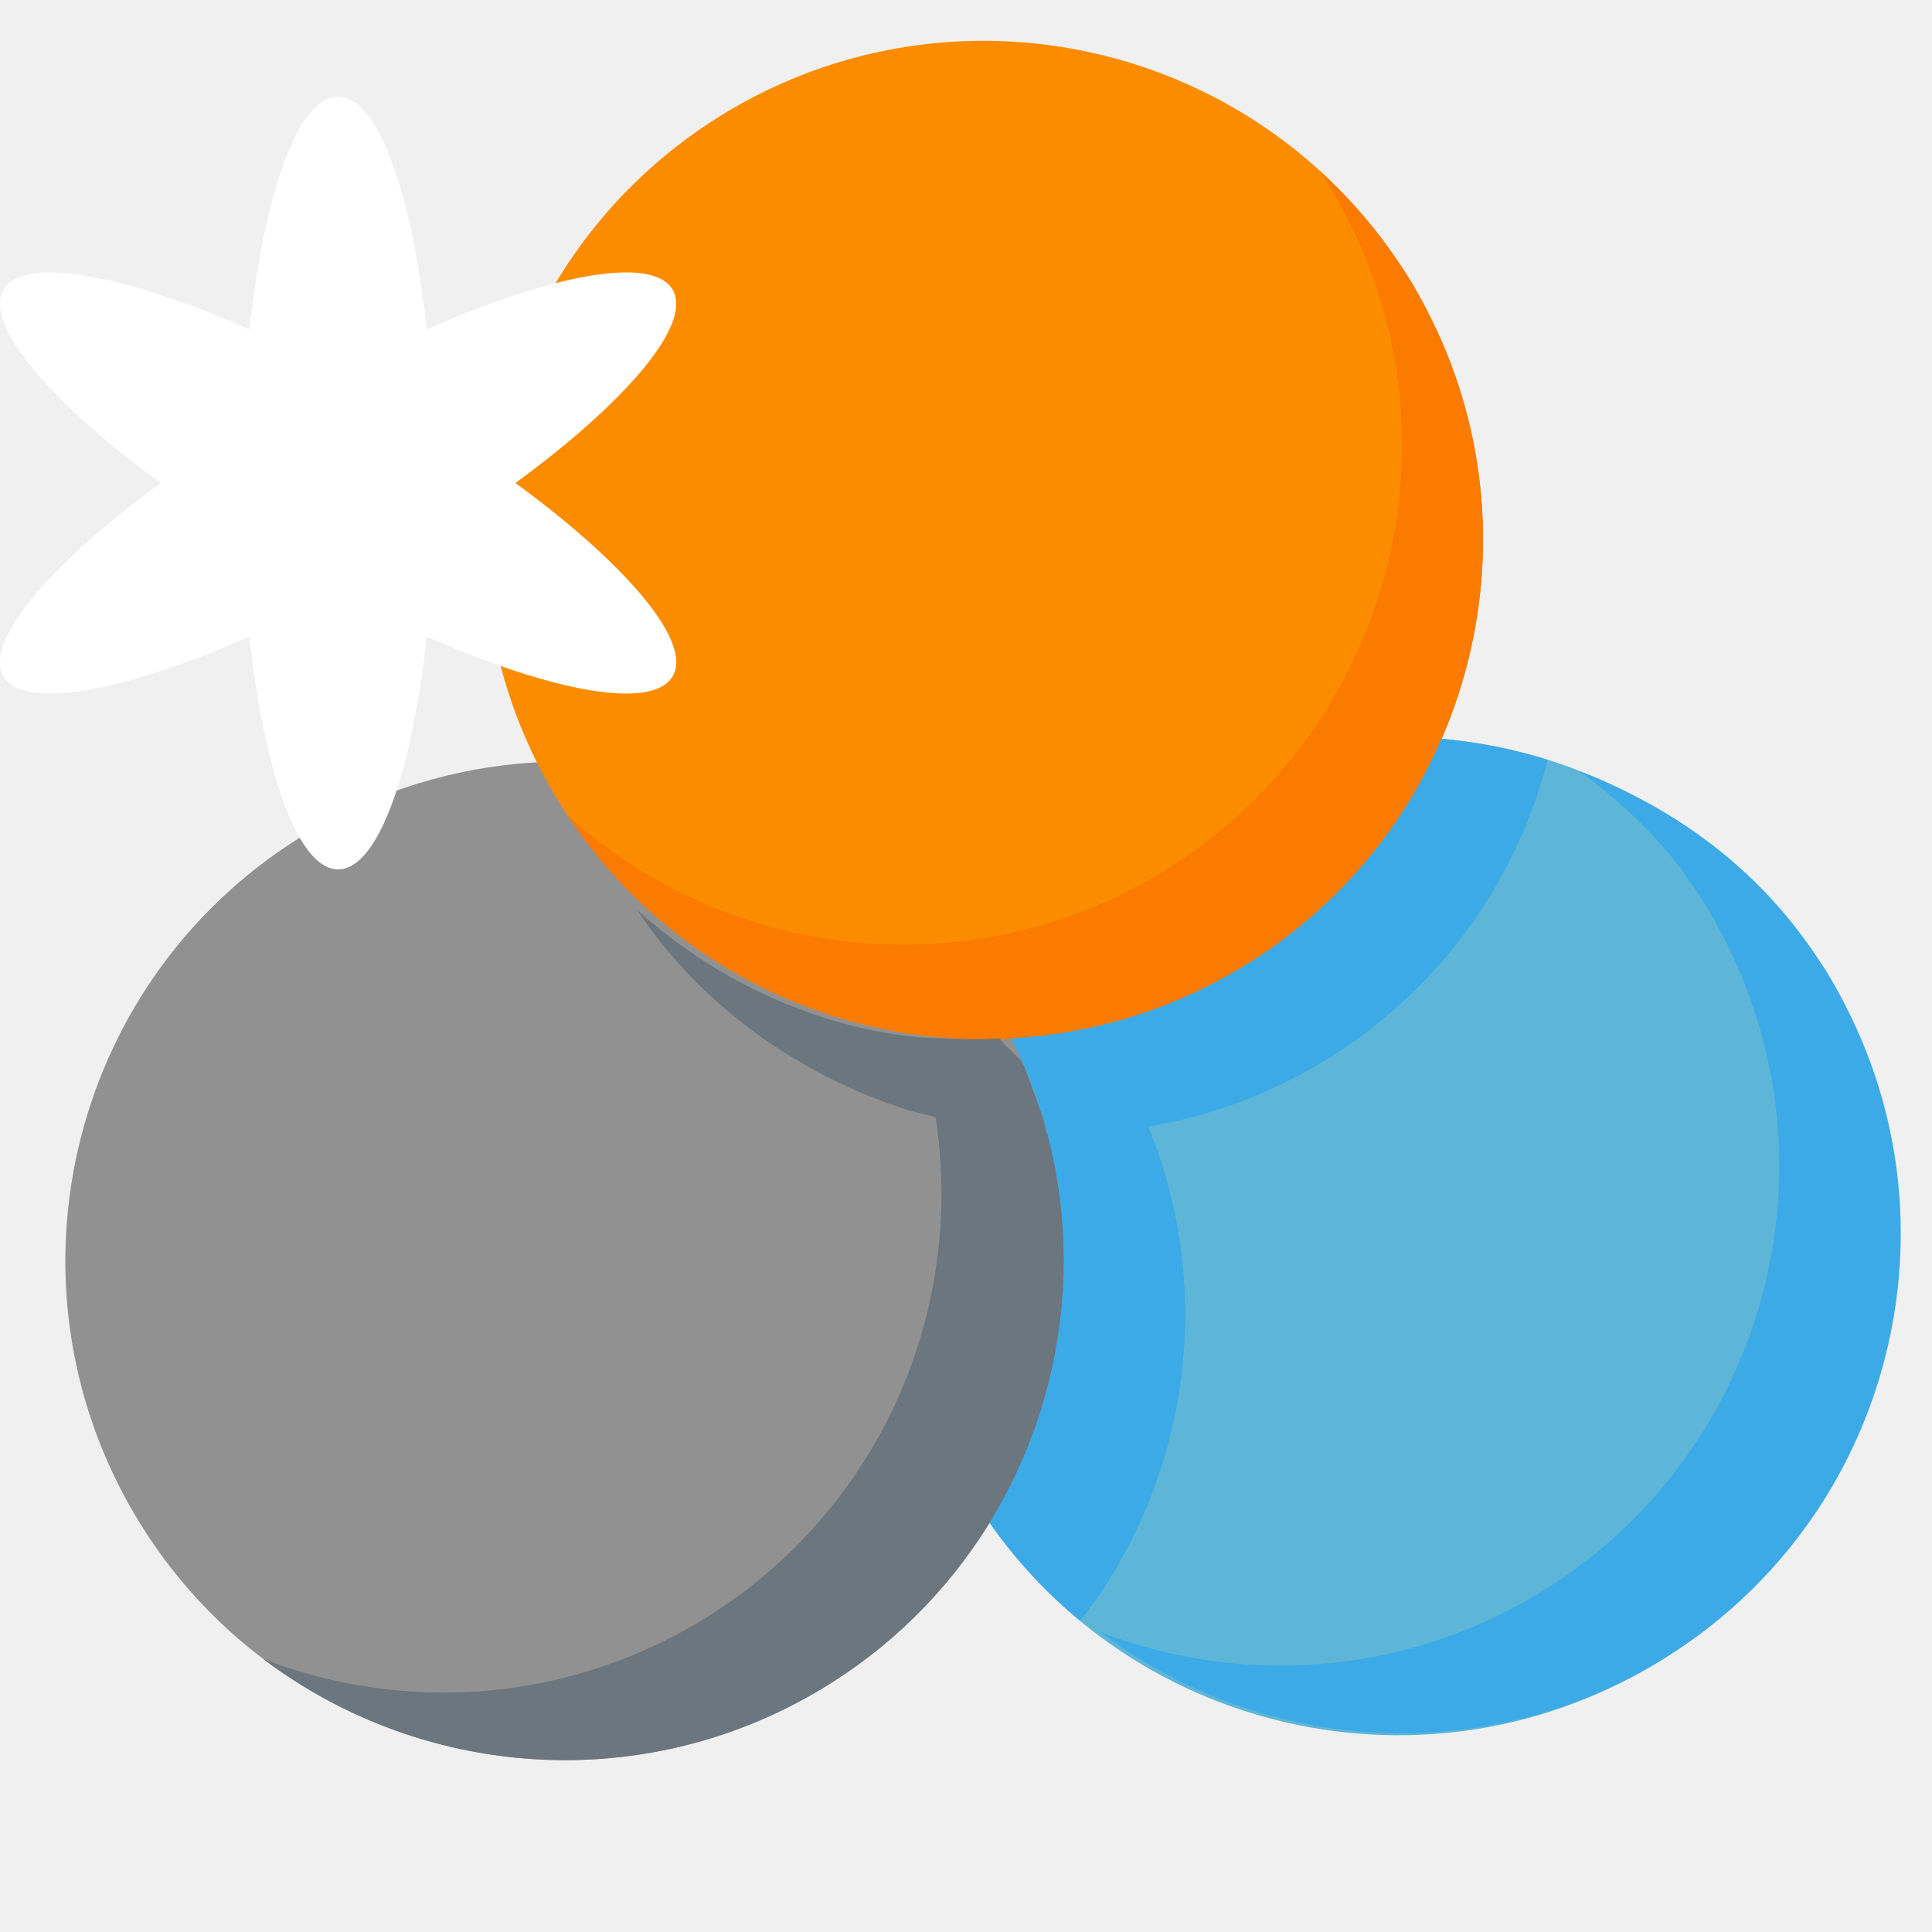
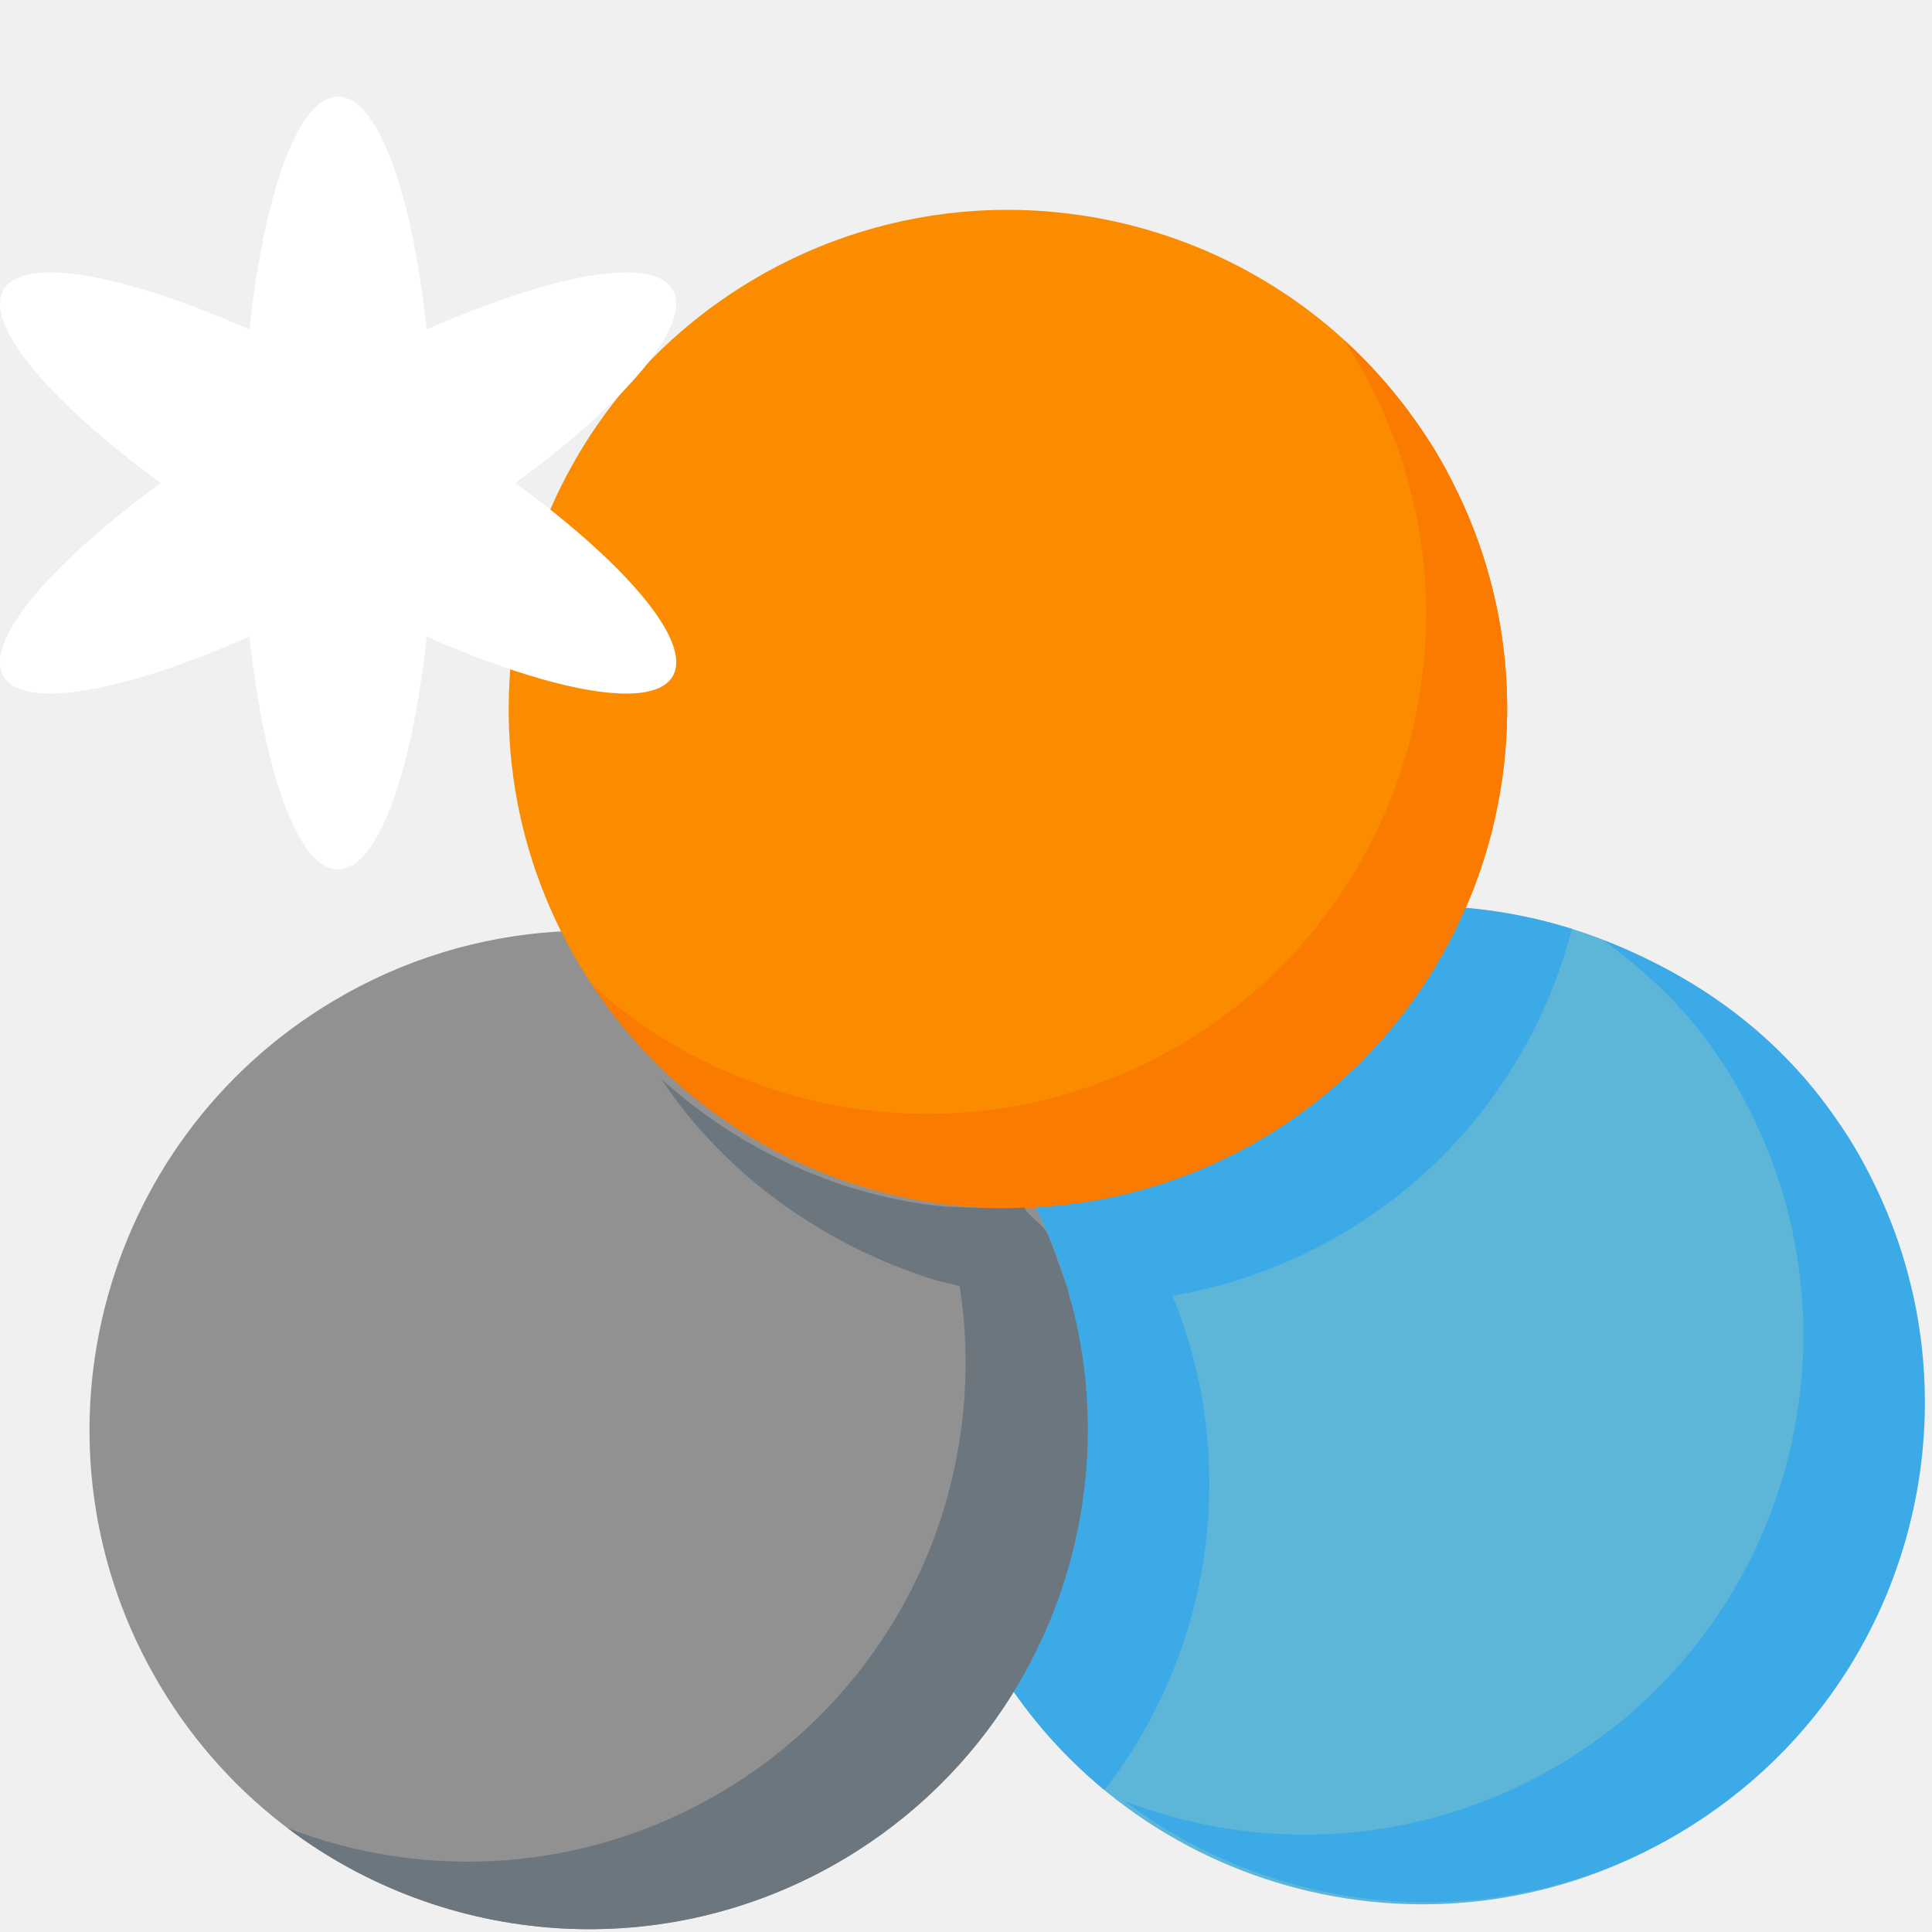
<svg xmlns="http://www.w3.org/2000/svg" version="1.1" id="Layer_1" x="0px" y="0px" width="40px" height="40px" viewBox="0 0 40 40" enable-background="new 0 0 40 40" xml:space="preserve">
  <defs id="defs19" />
-   <path fill="#5DB6D7" d="M37.694,31.094c1.869-2.976,2.153-6.807,0.502-10.114c-0.114-0.228-0.234-0.457-0.368-0.679  c-0.148-0.25-0.31-0.49-0.475-0.723c-2.126-2.981-5.604-4.528-9.085-4.302c-1.578,0.102-3.155,0.567-4.608,1.431  c-4.905,2.92-6.515,9.263-3.596,14.168c2.922,4.906,9.265,6.516,14.17,3.595C35.689,33.604,36.851,32.436,37.694,31.094z" id="path2" />
-   <path fill="#919191" d="M20.437,31.609c1.87-2.976,2.154-6.807,0.503-10.114c-0.114-0.229-0.235-0.456-0.369-0.68  c-0.148-0.25-0.308-0.49-0.475-0.723c-2.127-2.98-5.604-4.528-9.084-4.302c-1.578,0.102-3.157,0.567-4.607,1.432  C1.498,20.142-0.11,26.485,2.808,31.39c2.921,4.906,9.265,6.516,14.171,3.596C18.432,34.119,19.595,32.951,20.437,31.609z" id="path4" />
-   <path fill="#3CAAE7" d="M38.267,20.936c-0.113-0.229-0.234-0.456-0.367-0.68c-0.148-0.25-0.31-0.489-0.476-0.722  c-1.21-1.696-2.874-2.857-4.711-3.562c0.82,0.619,1.574,1.293,2.196,2.166c0.166,0.232,0.325,0.472,0.475,0.722  c0.133,0.225,0.253,0.451,0.367,0.68c1.652,3.308,1.368,7.139-0.502,10.114c-0.842,1.343-2.004,2.511-3.458,3.376  c-2.836,1.688-6.151,1.86-9.01,0.759c3.255,2.461,7.804,2.854,11.523,0.64c1.455-0.867,2.617-2.035,3.461-3.376  C39.634,28.075,39.919,24.243,38.267,20.936z" id="path6" />
-   <path fill="#FB8C00" d="M29.116,16.685c1.869-2.976,2.154-6.807,0.502-10.114c-0.114-0.229-0.234-0.457-0.367-0.679  c-0.148-0.251-0.31-0.49-0.476-0.723c-2.126-2.981-5.604-4.528-9.084-4.303c-1.578,0.103-3.156,0.567-4.609,1.431  c-4.905,2.921-6.515,9.264-3.594,14.168c2.92,4.907,9.264,6.515,14.168,3.596C27.111,19.195,28.273,18.026,29.116,16.685z" id="path8" />
-   <path fill="#FB7A00" d="M29.618,6.571c-0.114-0.229-0.234-0.457-0.367-0.679c-0.148-0.251-0.31-0.49-0.476-0.723  c-0.433-0.606-0.922-1.149-1.454-1.634c0.087,0.131,0.172,0.264,0.253,0.4c0.133,0.224,0.253,0.45,0.367,0.679  c1.652,3.307,1.366,7.139-0.502,10.114c-0.842,1.341-2.005,2.51-3.459,3.376c-4,2.381-8.953,1.75-12.23-1.222  c3.025,4.577,9.144,6.014,13.906,3.178c1.455-0.866,2.617-2.035,3.46-3.376C30.985,13.709,31.271,9.878,29.618,6.571z" id="path10" />
-   <path fill="#3CAAE7" d="M29.842,15.298c-0.207,0.478-0.446,0.943-0.726,1.387c-0.843,1.341-2.005,2.51-3.46,3.376  c-0.96,0.572-1.976,0.967-3.011,1.2c-0.523,0.118-1.052,0.194-1.58,0.229c-0.042,0.003-0.083,0.008-0.124,0.011  c0.319,0.639,0.563,1.297,0.74,1.965c0.021,0.001,0.212,5.545-1.245,7.863c-0.013,0.021-0.027,0.041-0.04,0.062  c0.562,0.831,1.228,1.556,1.97,2.168c0.208-0.269,0.406-0.546,0.587-0.833c1.735-2.764,2.103-6.266,0.822-9.4  c1.223-0.206,2.429-0.637,3.559-1.31c1.454-0.865,2.616-2.033,3.459-3.376c0.567-0.902,0.986-1.886,1.252-2.908  C31.331,15.508,30.59,15.364,29.842,15.298z" id="path12" />
-   <path fill="#6B767E" d="M21.682,23.466c-0.026-0.002-0.056-0.206-0.082-0.299c-0.031-0.101-0.068-0.189-0.102-0.288  c-0.028-0.089-0.062-0.176-0.095-0.265c-0.04-0.115-0.079-0.229-0.125-0.343c-0.028-0.073-0.055-0.146-0.085-0.218  c-0.08-0.186-0.395-0.37-0.486-0.553C20.23,21.527,20,21.518,19,21.478c0-0.001,0-0.002,0-0.004c-2-0.196-4.117-1.103-5.807-2.634  c1.344,2.032,3.414,3.442,5.587,4.137c-0.002,0.005,0.054,0.01,0.052,0.017c0.132,0.04,0.321,0.075,0.455,0.11  c0,0.003,0.029,0.007,0.03,0.011c0.013,0.005,0.04,0.007,0.053,0.011c0.381,2.465-0.138,4.989-1.455,7.087  c-0.843,1.342-2.002,2.51-3.456,3.376c-2.836,1.688-6.148,1.86-9.007,0.759c3.254,2.46,7.804,2.854,11.525,0.639  c1.454-0.866,2.617-2.034,3.459-3.376C21.943,29.21,22.419,26.254,21.682,23.466z" id="path14" />
+   <g transform="translate(0.5,3.5)">
+     <path fill="#5DB6D7" d="M37.694,31.094c1.869-2.976,2.153-6.807,0.502-10.114c-0.114-0.228-0.234-0.457-0.368-0.679  c-0.148-0.25-0.31-0.49-0.475-0.723c-2.126-2.981-5.604-4.528-9.085-4.302c-1.578,0.102-3.155,0.567-4.608,1.431  c-4.905,2.92-6.515,9.263-3.596,14.168c2.922,4.906,9.265,6.516,14.17,3.595C35.689,33.604,36.851,32.436,37.694,31.094z" id="path2" />
+     <path fill="#919191" d="M20.437,31.609c1.87-2.976,2.154-6.807,0.503-10.114c-0.114-0.229-0.235-0.456-0.369-0.68  c-0.148-0.25-0.308-0.49-0.475-0.723c-2.127-2.98-5.604-4.528-9.084-4.302c-1.578,0.102-3.157,0.567-4.607,1.432  C1.498,20.142-0.11,26.485,2.808,31.39c2.921,4.906,9.265,6.516,14.171,3.596C18.432,34.119,19.595,32.951,20.437,31.609z" id="path4" />
+     <path fill="#3CAAE7" d="M38.267,20.936c-0.113-0.229-0.234-0.456-0.367-0.68c-0.148-0.25-0.31-0.489-0.476-0.722  c-1.21-1.696-2.874-2.857-4.711-3.562c0.82,0.619,1.574,1.293,2.196,2.166c0.166,0.232,0.325,0.472,0.475,0.722  c0.133,0.225,0.253,0.451,0.367,0.68c1.652,3.308,1.368,7.139-0.502,10.114c-0.842,1.343-2.004,2.511-3.458,3.376  c-2.836,1.688-6.151,1.86-9.01,0.759c3.255,2.461,7.804,2.854,11.523,0.64c1.455-0.867,2.617-2.035,3.461-3.376  C39.634,28.075,39.919,24.243,38.267,20.936z" id="path6" />
+     <path fill="#FB8C00" d="M29.116,16.685c1.869-2.976,2.154-6.807,0.502-10.114c-0.114-0.229-0.234-0.457-0.367-0.679  c-0.148-0.251-0.31-0.49-0.476-0.723c-2.126-2.981-5.604-4.528-9.084-4.303c-1.578,0.103-3.156,0.567-4.609,1.431  c-4.905,2.921-6.515,9.264-3.594,14.168c2.92,4.907,9.264,6.515,14.168,3.596C27.111,19.195,28.273,18.026,29.116,16.685z" id="path8" />
+     <path fill="#FB7A00" d="M29.618,6.571c-0.114-0.229-0.234-0.457-0.367-0.679c-0.148-0.251-0.31-0.49-0.476-0.723  c-0.433-0.606-0.922-1.149-1.454-1.634c0.087,0.131,0.172,0.264,0.253,0.4c0.133,0.224,0.253,0.45,0.367,0.679  c1.652,3.307,1.366,7.139-0.502,10.114c-0.842,1.341-2.005,2.51-3.459,3.376c-4,2.381-8.953,1.75-12.23-1.222  c3.025,4.577,9.144,6.014,13.906,3.178c1.455-0.866,2.617-2.035,3.46-3.376C30.985,13.709,31.271,9.878,29.618,6.571z" id="path10" />
+     <path fill="#3CAAE7" d="M29.842,15.298c-0.207,0.478-0.446,0.943-0.726,1.387c-0.843,1.341-2.005,2.51-3.46,3.376  c-0.96,0.572-1.976,0.967-3.011,1.2c-0.523,0.118-1.052,0.194-1.58,0.229c-0.042,0.003-0.083,0.008-0.124,0.011  c0.319,0.639,0.563,1.297,0.74,1.965c0.021,0.001,0.212,5.545-1.245,7.863c-0.013,0.021-0.027,0.041-0.04,0.062  c0.562,0.831,1.228,1.556,1.97,2.168c0.208-0.269,0.406-0.546,0.587-0.833c1.735-2.764,2.103-6.266,0.822-9.4  c1.223-0.206,2.429-0.637,3.559-1.31c1.454-0.865,2.616-2.033,3.459-3.376c0.567-0.902,0.986-1.886,1.252-2.908  C31.331,15.508,30.59,15.364,29.842,15.298z" id="path12" />
+     <path fill="#6B767E" d="M21.682,23.466c-0.026-0.002-0.056-0.206-0.082-0.299c-0.031-0.101-0.068-0.189-0.102-0.288  c-0.028-0.089-0.062-0.176-0.095-0.265c-0.04-0.115-0.079-0.229-0.125-0.343c-0.028-0.073-0.055-0.146-0.085-0.218  c-0.08-0.186-0.395-0.37-0.486-0.553C20.23,21.527,20,21.518,19,21.478c0-0.001,0-0.002,0-0.004c-2-0.196-4.117-1.103-5.807-2.634  c1.344,2.032,3.414,3.442,5.587,4.137c-0.002,0.005,0.054,0.01,0.052,0.017c0.132,0.04,0.321,0.075,0.455,0.11  c0,0.003,0.029,0.007,0.03,0.011c0.013,0.005,0.04,0.007,0.053,0.011c0.381,2.465-0.138,4.989-1.455,7.087  c-0.843,1.342-2.002,2.51-3.456,3.376c-2.836,1.688-6.148,1.86-9.007,0.759c3.254,2.46,7.804,2.854,11.525,0.639  c1.454-0.866,2.617-2.034,3.459-3.376C21.943,29.21,22.419,26.254,21.682,23.466z" id="path14" />
+   </g>
  <g transform="translate(5,2)  scale(2,2)">
    <rect x="0" y="0" rx="4" ry="4" transform="rotate(0) translate(0, -50%)" fill="#FFFFFF" width="2" height="8" id="asterisk1" />
    <rect x="0" y="0" rx="4" ry="4" transform="rotate(120, 1, 4)" fill="#FFFFFF" width="2" height="8" id="asterisk2" />
    <rect x="0" y="0" rx="4" ry="4" transform="rotate(240, 1, 4)" fill="#FFFFFF" width="2" height="8" id="asterisk3" />
  </g>
</svg>
